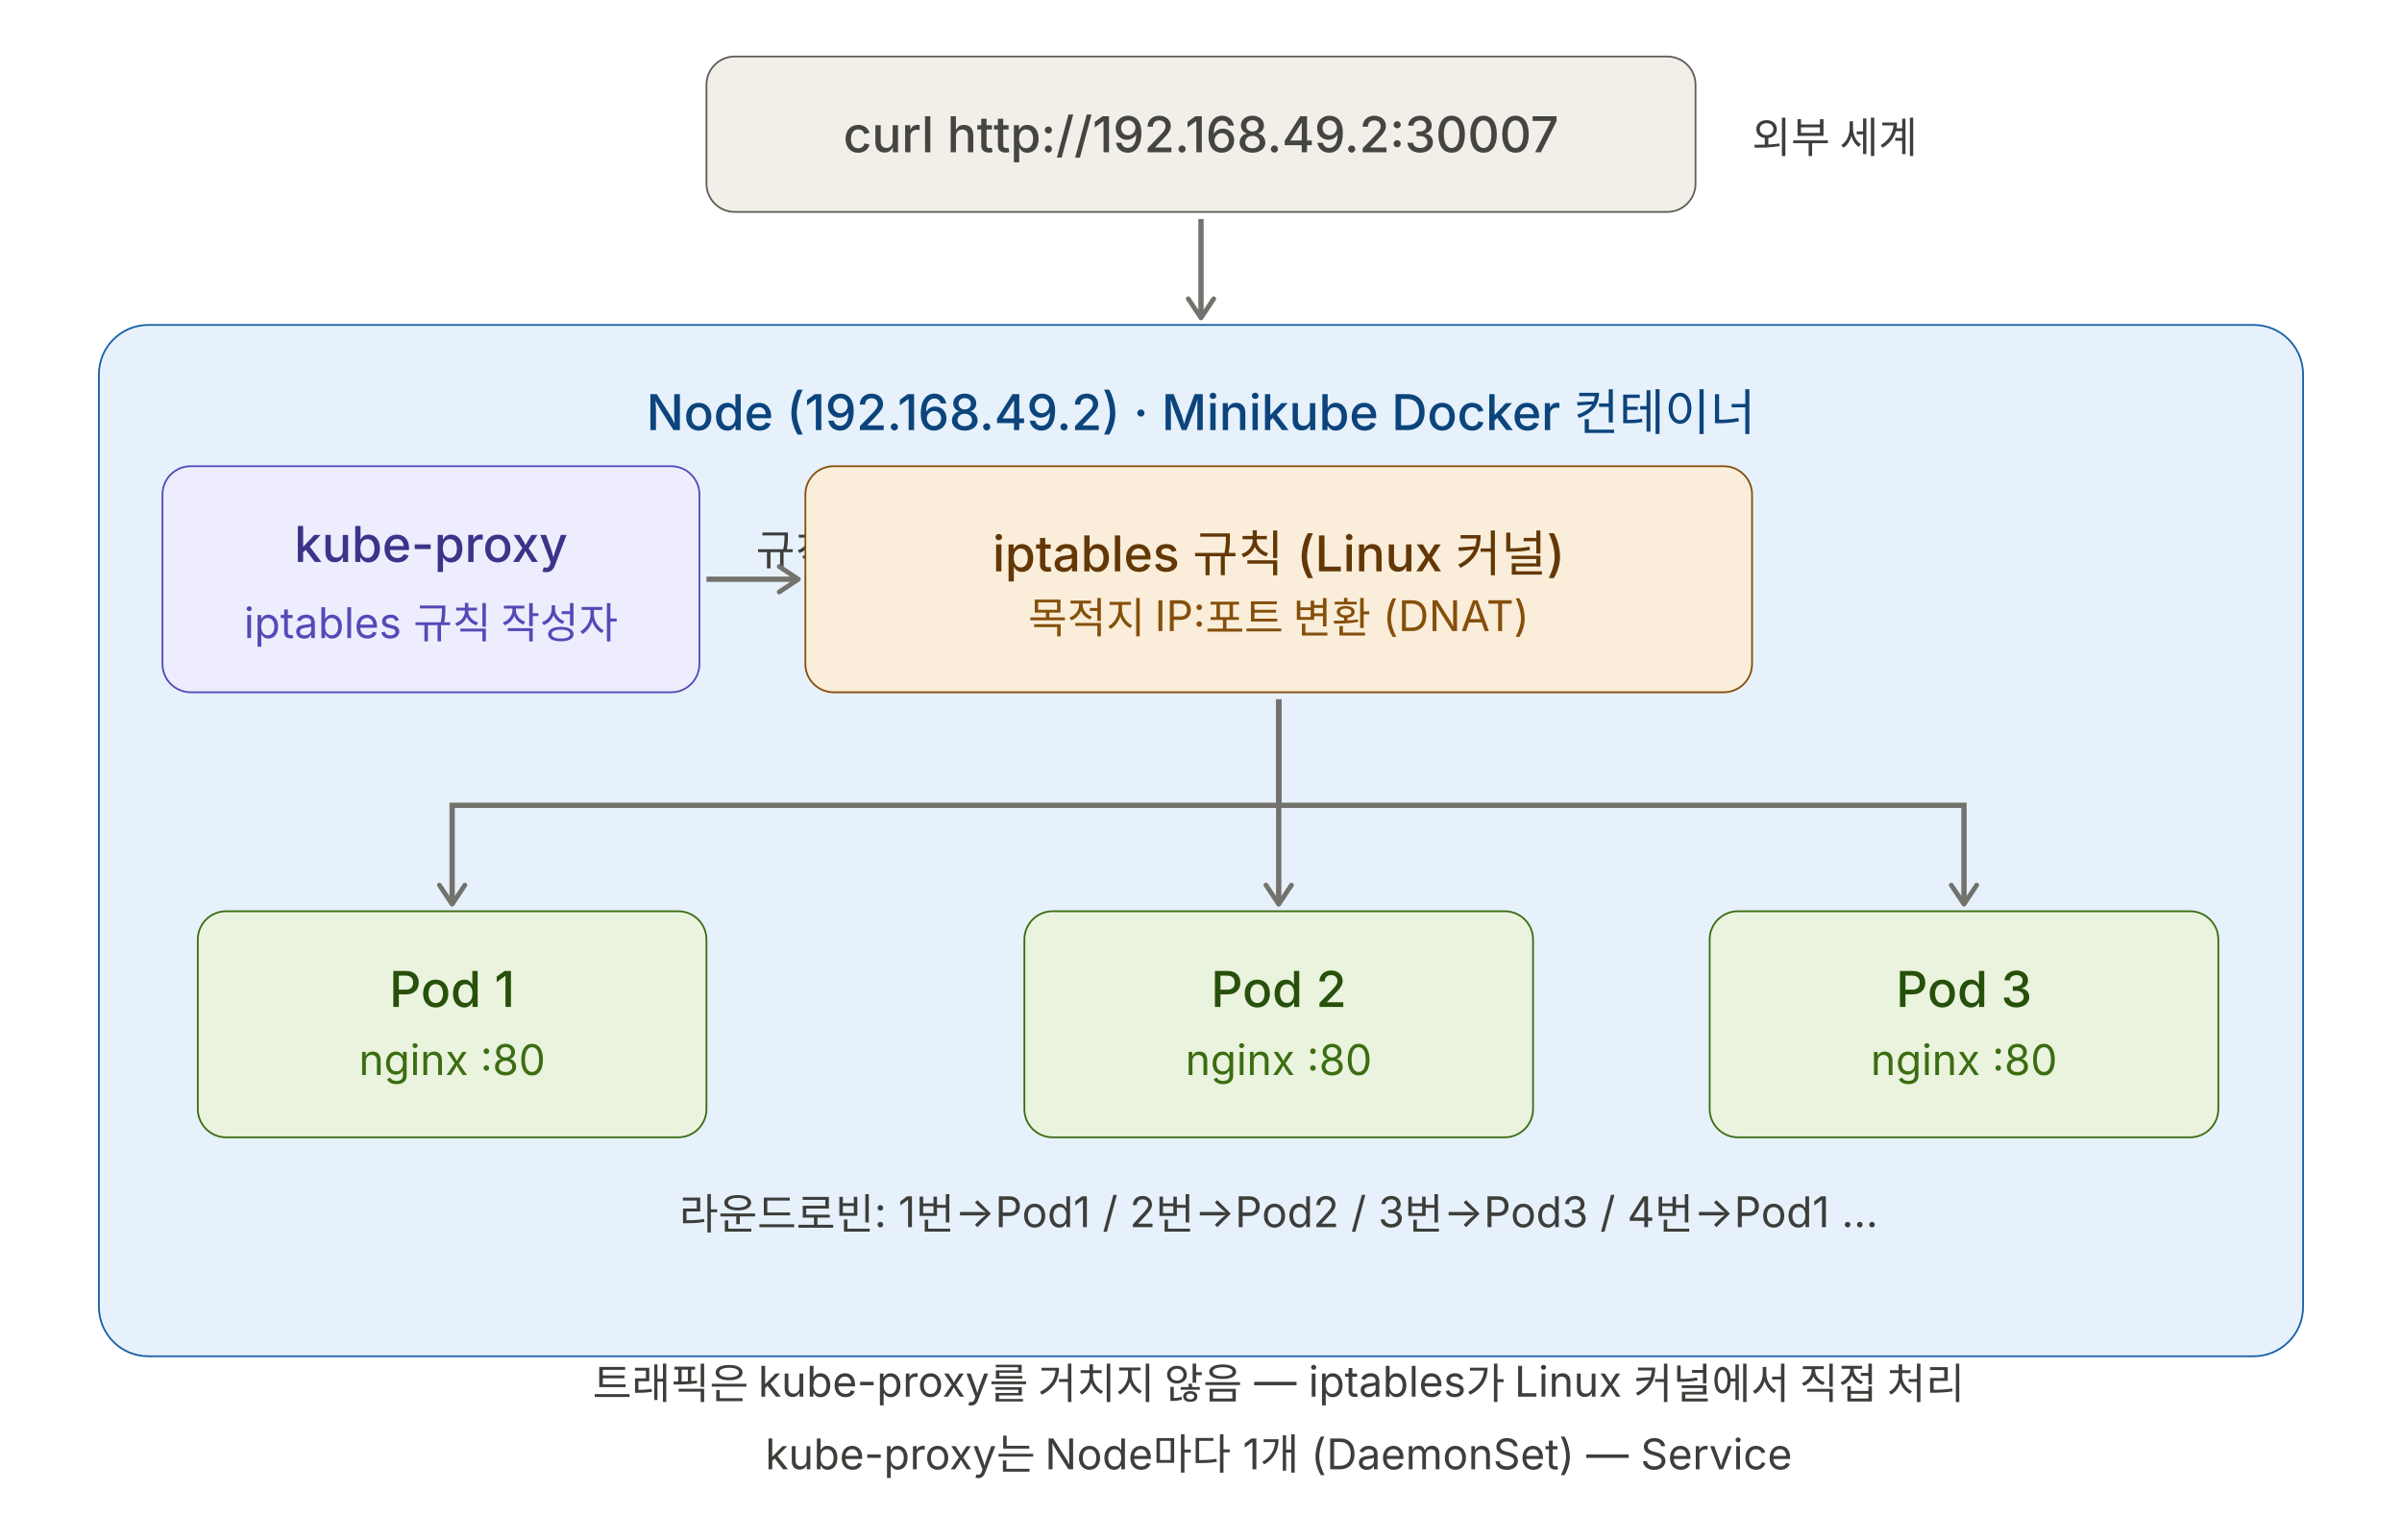
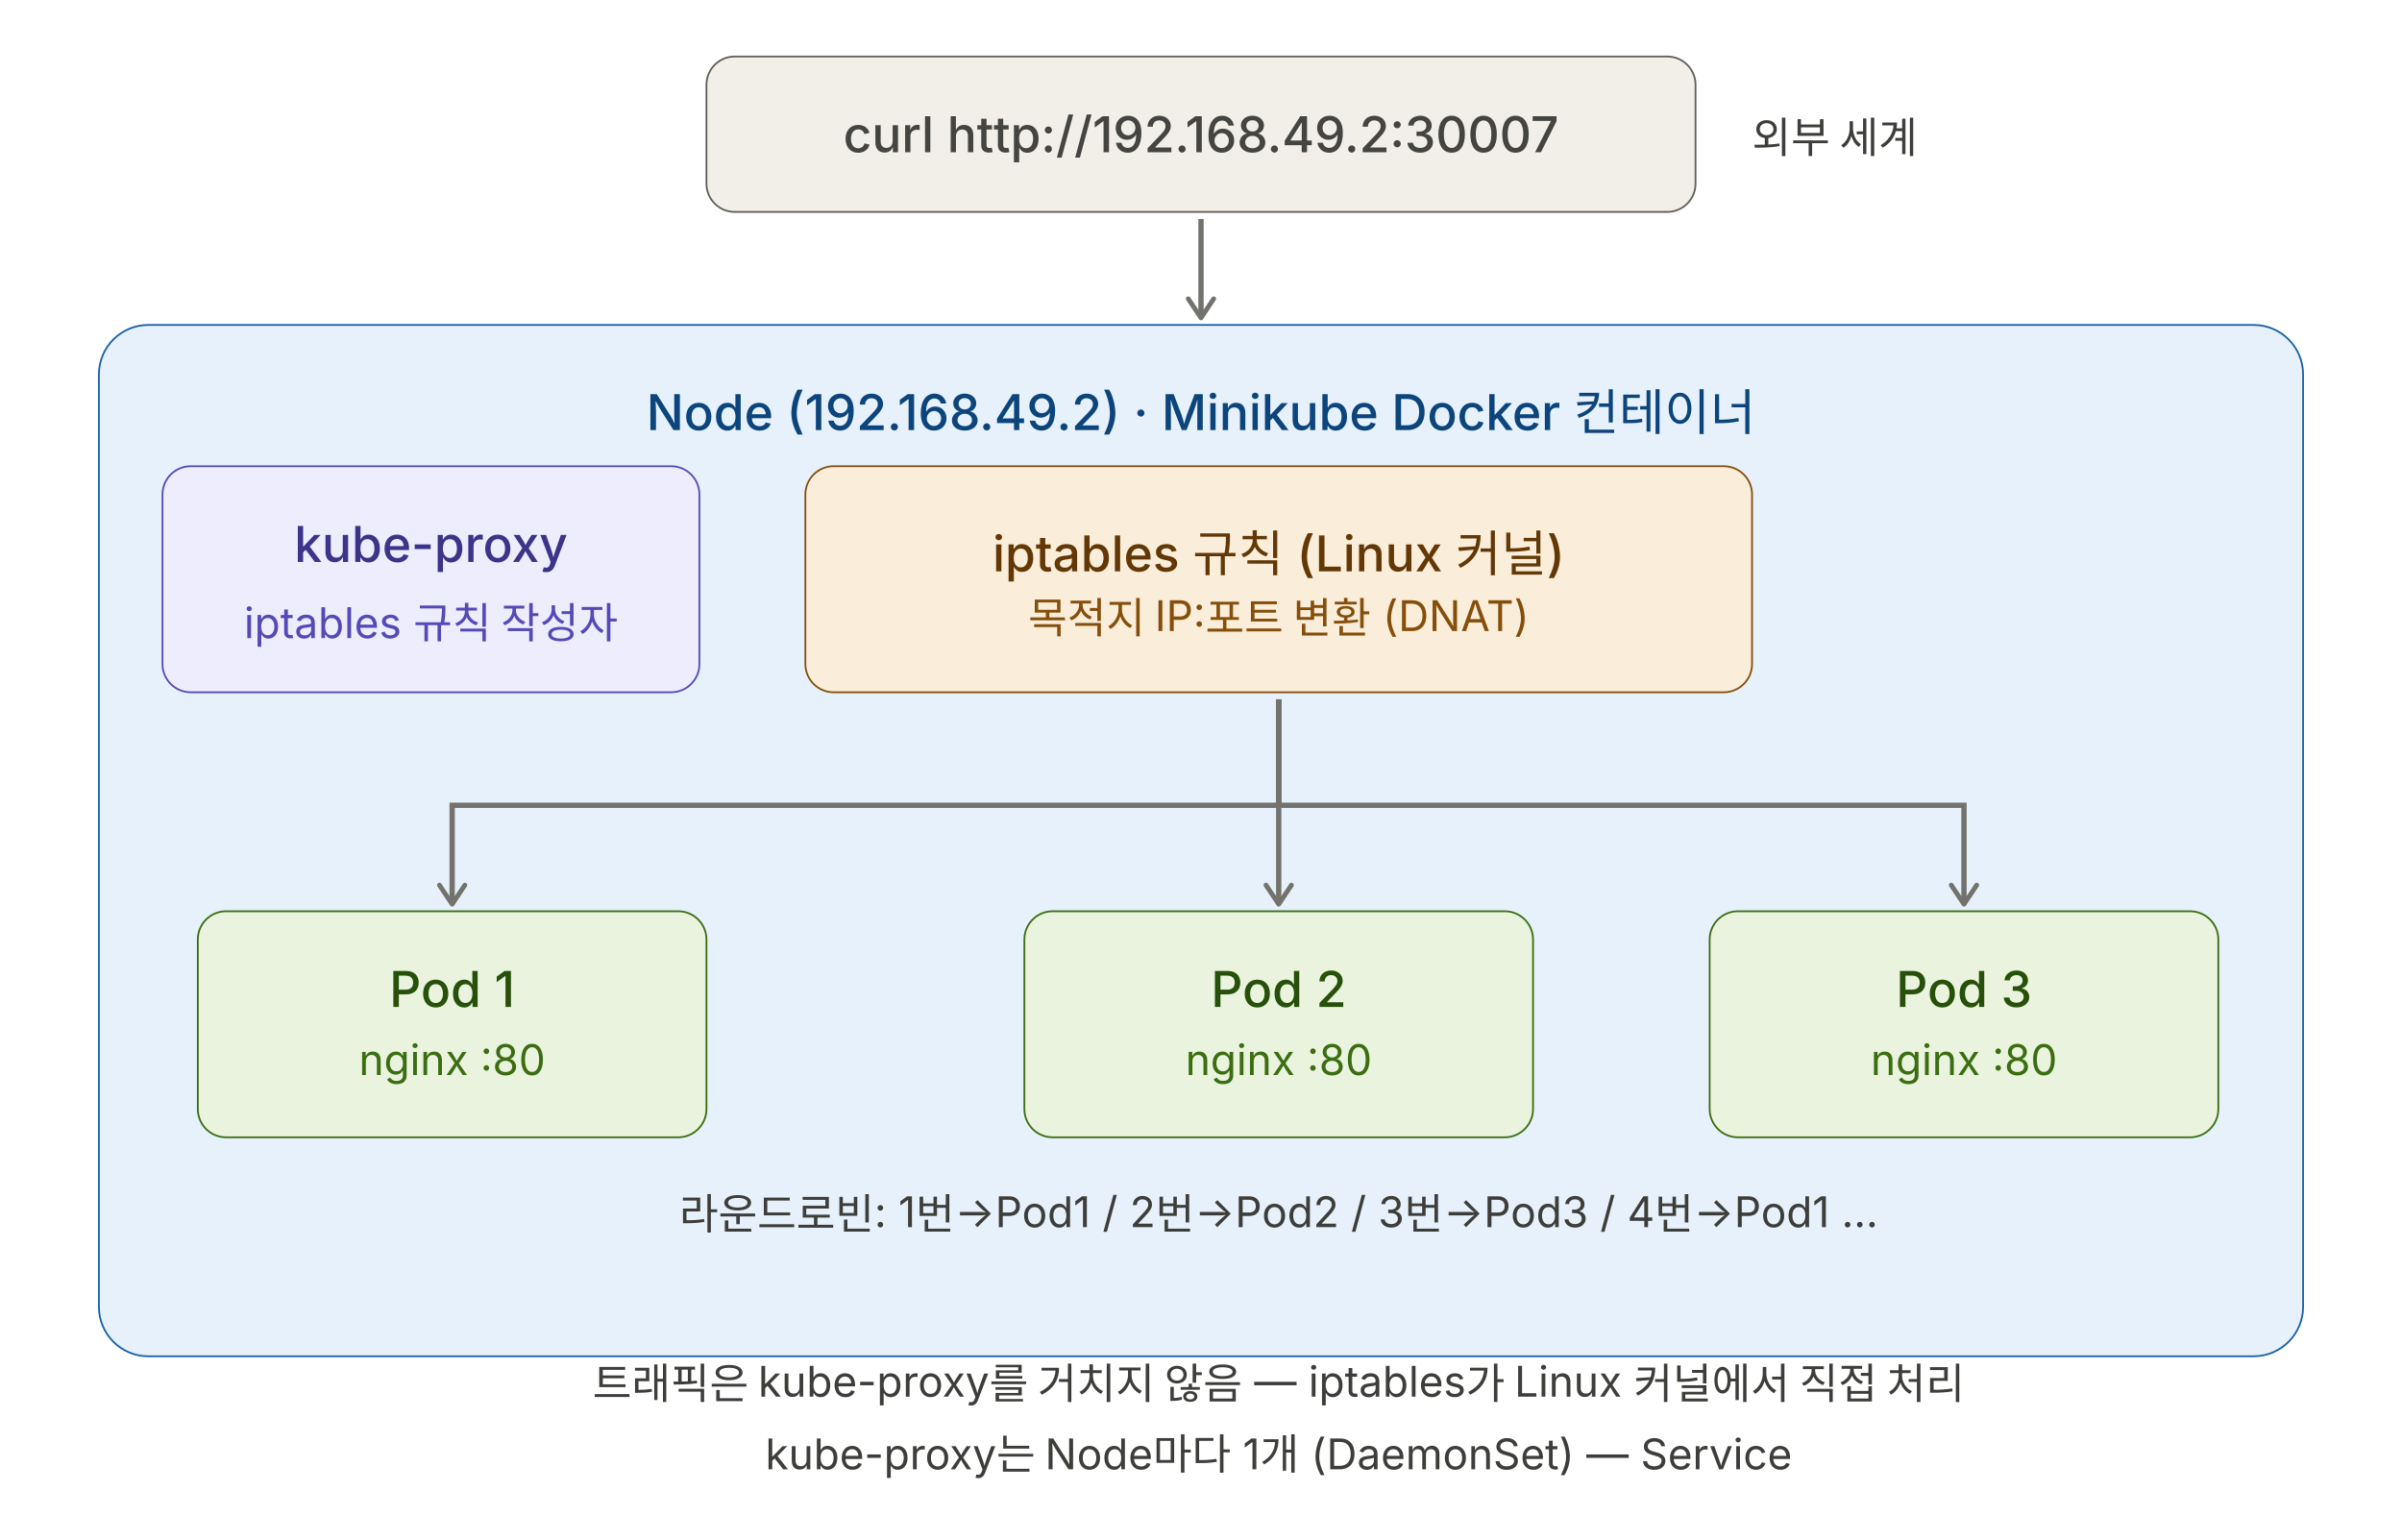
<svg xmlns="http://www.w3.org/2000/svg" width="100%" viewBox="0 0 680 436">
  <defs>
    <marker id="arrow" viewBox="0 0 10 10" refX="8" refY="5" markerWidth="6" markerHeight="6" orient="auto-start-reverse">
      <path d="M2 1L8 5L2 9" fill="none" stroke="context-stroke" stroke-width="1.5" stroke-linecap="round" stroke-linejoin="round" />
    </marker>
  </defs>
  <g style="fill:rgb(0, 0, 0);stroke:none;color:rgb(0, 0, 0);stroke-width:1px;stroke-linecap:butt;stroke-linejoin:miter;opacity:1;font-family:&quot;Anthropic Sans&quot;, -apple-system, BlinkMacSystemFont, &quot;Segoe UI&quot;, sans-serif;font-size:16px;font-weight:400;text-anchor:start;dominant-baseline:auto">
    <rect x="200" y="16" width="280" height="44" rx="8" stroke-width="0.5" style="fill:rgb(241, 239, 232);stroke:rgb(95, 94, 90);color:rgb(0, 0, 0);stroke-width:0.5px;stroke-linecap:butt;stroke-linejoin:miter;opacity:1;font-family:&quot;Anthropic Sans&quot;, -apple-system, BlinkMacSystemFont, &quot;Segoe UI&quot;, sans-serif;font-size:16px;font-weight:400;text-anchor:start;dominant-baseline:auto" />
    <text x="340" y="38" text-anchor="middle" dominant-baseline="central" style="fill:rgb(68, 68, 65);stroke:none;color:rgb(0, 0, 0);stroke-width:1px;stroke-linecap:butt;stroke-linejoin:miter;opacity:1;font-family:&quot;Anthropic Sans&quot;, -apple-system, BlinkMacSystemFont, &quot;Segoe UI&quot;, sans-serif;font-size:14px;font-weight:500;text-anchor:middle;dominant-baseline:central">curl http://192.168.49.2:30007</text>
  </g>
  <text x="496" y="38" dominant-baseline="central" style="fill:rgb(61, 61, 58);stroke:none;color:rgb(0, 0, 0);stroke-width:1px;stroke-linecap:butt;stroke-linejoin:miter;opacity:1;font-family:&quot;Anthropic Sans&quot;, -apple-system, BlinkMacSystemFont, &quot;Segoe UI&quot;, sans-serif;font-size:12px;font-weight:400;text-anchor:start;dominant-baseline:central">외부 세계</text>
  <line x1="340" y1="62" x2="340" y2="90" marker-end="url(#arrow)" style="fill:none;stroke:rgb(115, 114, 108);color:rgb(0, 0, 0);stroke-width:1.5px;stroke-linecap:butt;stroke-linejoin:miter;opacity:1;font-family:&quot;Anthropic Sans&quot;, -apple-system, BlinkMacSystemFont, &quot;Segoe UI&quot;, sans-serif;font-size:16px;font-weight:400;text-anchor:start;dominant-baseline:auto" />
  <g style="fill:rgb(0, 0, 0);stroke:none;color:rgb(0, 0, 0);stroke-width:1px;stroke-linecap:butt;stroke-linejoin:miter;opacity:1;font-family:&quot;Anthropic Sans&quot;, -apple-system, BlinkMacSystemFont, &quot;Segoe UI&quot;, sans-serif;font-size:16px;font-weight:400;text-anchor:start;dominant-baseline:auto">
    <rect x="28" y="92" width="624" height="292" rx="14" stroke-width="0.5" style="fill:rgb(230, 241, 251);stroke:rgb(24, 95, 165);color:rgb(0, 0, 0);stroke-width:0.5px;stroke-linecap:butt;stroke-linejoin:miter;opacity:1;font-family:&quot;Anthropic Sans&quot;, -apple-system, BlinkMacSystemFont, &quot;Segoe UI&quot;, sans-serif;font-size:16px;font-weight:400;text-anchor:start;dominant-baseline:auto" />
    <text x="340" y="114" text-anchor="middle" dominant-baseline="central" style="fill:rgb(12, 68, 124);stroke:none;color:rgb(0, 0, 0);stroke-width:1px;stroke-linecap:butt;stroke-linejoin:miter;opacity:1;font-family:&quot;Anthropic Sans&quot;, -apple-system, BlinkMacSystemFont, &quot;Segoe UI&quot;, sans-serif;font-size:14px;font-weight:500;text-anchor:middle;dominant-baseline:central">Node (192.168.49.2)  ·  Minikube Docker 컨테이너</text>
  </g>
  <g style="fill:rgb(0, 0, 0);stroke:none;color:rgb(0, 0, 0);stroke-width:1px;stroke-linecap:butt;stroke-linejoin:miter;opacity:1;font-family:&quot;Anthropic Sans&quot;, -apple-system, BlinkMacSystemFont, &quot;Segoe UI&quot;, sans-serif;font-size:16px;font-weight:400;text-anchor:start;dominant-baseline:auto">
    <rect x="46" y="132" width="152" height="64" rx="8" stroke-width="0.5" style="fill:rgb(238, 237, 254);stroke:rgb(83, 74, 183);color:rgb(0, 0, 0);stroke-width:0.5px;stroke-linecap:butt;stroke-linejoin:miter;opacity:1;font-family:&quot;Anthropic Sans&quot;, -apple-system, BlinkMacSystemFont, &quot;Segoe UI&quot;, sans-serif;font-size:16px;font-weight:400;text-anchor:start;dominant-baseline:auto" />
    <text x="122" y="154" text-anchor="middle" dominant-baseline="central" style="fill:rgb(60, 52, 137);stroke:none;color:rgb(0, 0, 0);stroke-width:1px;stroke-linecap:butt;stroke-linejoin:miter;opacity:1;font-family:&quot;Anthropic Sans&quot;, -apple-system, BlinkMacSystemFont, &quot;Segoe UI&quot;, sans-serif;font-size:14px;font-weight:500;text-anchor:middle;dominant-baseline:central">kube-proxy</text>
    <text x="122" y="174" text-anchor="middle" dominant-baseline="central" style="fill:rgb(83, 74, 183);stroke:none;color:rgb(0, 0, 0);stroke-width:1px;stroke-linecap:butt;stroke-linejoin:miter;opacity:1;font-family:&quot;Anthropic Sans&quot;, -apple-system, BlinkMacSystemFont, &quot;Segoe UI&quot;, sans-serif;font-size:12px;font-weight:400;text-anchor:middle;dominant-baseline:central">iptables 규칙 작성자</text>
  </g>
-   <text x="214" y="160" style="fill:rgb(61, 61, 58);stroke:none;color:rgb(0, 0, 0);stroke-width:1px;stroke-linecap:butt;stroke-linejoin:miter;opacity:1;font-family:&quot;Anthropic Sans&quot;, -apple-system, BlinkMacSystemFont, &quot;Segoe UI&quot;, sans-serif;font-size:12px;font-weight:400;text-anchor:start;dominant-baseline:auto">규칙 작성</text>
-   <line x1="200" y1="164" x2="226" y2="164" marker-end="url(#arrow)" style="fill:none;stroke:rgb(115, 114, 108);color:rgb(0, 0, 0);stroke-width:1.5px;stroke-linecap:butt;stroke-linejoin:miter;opacity:1;font-family:&quot;Anthropic Sans&quot;, -apple-system, BlinkMacSystemFont, &quot;Segoe UI&quot;, sans-serif;font-size:16px;font-weight:400;text-anchor:start;dominant-baseline:auto" />
  <g style="fill:rgb(0, 0, 0);stroke:none;color:rgb(0, 0, 0);stroke-width:1px;stroke-linecap:butt;stroke-linejoin:miter;opacity:1;font-family:&quot;Anthropic Sans&quot;, -apple-system, BlinkMacSystemFont, &quot;Segoe UI&quot;, sans-serif;font-size:16px;font-weight:400;text-anchor:start;dominant-baseline:auto">
    <rect x="228" y="132" width="268" height="64" rx="8" stroke-width="0.5" style="fill:rgb(250, 238, 218);stroke:rgb(133, 79, 11);color:rgb(0, 0, 0);stroke-width:0.5px;stroke-linecap:butt;stroke-linejoin:miter;opacity:1;font-family:&quot;Anthropic Sans&quot;, -apple-system, BlinkMacSystemFont, &quot;Segoe UI&quot;, sans-serif;font-size:16px;font-weight:400;text-anchor:start;dominant-baseline:auto" />
    <text x="362" y="154" text-anchor="middle" dominant-baseline="central" style="fill:rgb(99, 56, 6);stroke:none;color:rgb(0, 0, 0);stroke-width:1px;stroke-linecap:butt;stroke-linejoin:miter;opacity:1;font-family:&quot;Anthropic Sans&quot;, -apple-system, BlinkMacSystemFont, &quot;Segoe UI&quot;, sans-serif;font-size:14px;font-weight:500;text-anchor:middle;dominant-baseline:central">iptables 규칙 (Linux 커널)</text>
    <text x="362" y="174" text-anchor="middle" dominant-baseline="central" style="fill:rgb(133, 79, 11);stroke:none;color:rgb(0, 0, 0);stroke-width:1px;stroke-linecap:butt;stroke-linejoin:miter;opacity:1;font-family:&quot;Anthropic Sans&quot;, -apple-system, BlinkMacSystemFont, &quot;Segoe UI&quot;, sans-serif;font-size:12px;font-weight:400;text-anchor:middle;dominant-baseline:central">목적지 IP:포트 변환 (DNAT)</text>
  </g>
  <path d="M362,198 L362,228 L128,228 L128,256" fill="none" marker-end="url(#arrow)" style="fill:none;stroke:rgb(115, 114, 108);color:rgb(0, 0, 0);stroke-width:1.5px;stroke-linecap:butt;stroke-linejoin:miter;opacity:1;font-family:&quot;Anthropic Sans&quot;, -apple-system, BlinkMacSystemFont, &quot;Segoe UI&quot;, sans-serif;font-size:16px;font-weight:400;text-anchor:start;dominant-baseline:auto" />
  <line x1="362" y1="198" x2="362" y2="256" marker-end="url(#arrow)" style="fill:none;stroke:rgb(115, 114, 108);color:rgb(0, 0, 0);stroke-width:1.5px;stroke-linecap:butt;stroke-linejoin:miter;opacity:1;font-family:&quot;Anthropic Sans&quot;, -apple-system, BlinkMacSystemFont, &quot;Segoe UI&quot;, sans-serif;font-size:16px;font-weight:400;text-anchor:start;dominant-baseline:auto" />
  <path d="M362,198 L362,228 L556,228 L556,256" fill="none" marker-end="url(#arrow)" style="fill:none;stroke:rgb(115, 114, 108);color:rgb(0, 0, 0);stroke-width:1.5px;stroke-linecap:butt;stroke-linejoin:miter;opacity:1;font-family:&quot;Anthropic Sans&quot;, -apple-system, BlinkMacSystemFont, &quot;Segoe UI&quot;, sans-serif;font-size:16px;font-weight:400;text-anchor:start;dominant-baseline:auto" />
  <g style="fill:rgb(0, 0, 0);stroke:none;color:rgb(0, 0, 0);stroke-width:1px;stroke-linecap:butt;stroke-linejoin:miter;opacity:1;font-family:&quot;Anthropic Sans&quot;, -apple-system, BlinkMacSystemFont, &quot;Segoe UI&quot;, sans-serif;font-size:16px;font-weight:400;text-anchor:start;dominant-baseline:auto">
    <rect x="56" y="258" width="144" height="64" rx="8" stroke-width="0.5" style="fill:rgb(234, 243, 222);stroke:rgb(59, 109, 17);color:rgb(0, 0, 0);stroke-width:0.5px;stroke-linecap:butt;stroke-linejoin:miter;opacity:1;font-family:&quot;Anthropic Sans&quot;, -apple-system, BlinkMacSystemFont, &quot;Segoe UI&quot;, sans-serif;font-size:16px;font-weight:400;text-anchor:start;dominant-baseline:auto" />
    <text x="128" y="280" text-anchor="middle" dominant-baseline="central" style="fill:rgb(39, 80, 10);stroke:none;color:rgb(0, 0, 0);stroke-width:1px;stroke-linecap:butt;stroke-linejoin:miter;opacity:1;font-family:&quot;Anthropic Sans&quot;, -apple-system, BlinkMacSystemFont, &quot;Segoe UI&quot;, sans-serif;font-size:14px;font-weight:500;text-anchor:middle;dominant-baseline:central">Pod 1</text>
    <text x="128" y="300" text-anchor="middle" dominant-baseline="central" style="fill:rgb(59, 109, 17);stroke:none;color:rgb(0, 0, 0);stroke-width:1px;stroke-linecap:butt;stroke-linejoin:miter;opacity:1;font-family:&quot;Anthropic Sans&quot;, -apple-system, BlinkMacSystemFont, &quot;Segoe UI&quot;, sans-serif;font-size:12px;font-weight:400;text-anchor:middle;dominant-baseline:central">nginx  :80</text>
  </g>
  <g style="fill:rgb(0, 0, 0);stroke:none;color:rgb(0, 0, 0);stroke-width:1px;stroke-linecap:butt;stroke-linejoin:miter;opacity:1;font-family:&quot;Anthropic Sans&quot;, -apple-system, BlinkMacSystemFont, &quot;Segoe UI&quot;, sans-serif;font-size:16px;font-weight:400;text-anchor:start;dominant-baseline:auto">
    <rect x="290" y="258" width="144" height="64" rx="8" stroke-width="0.5" style="fill:rgb(234, 243, 222);stroke:rgb(59, 109, 17);color:rgb(0, 0, 0);stroke-width:0.5px;stroke-linecap:butt;stroke-linejoin:miter;opacity:1;font-family:&quot;Anthropic Sans&quot;, -apple-system, BlinkMacSystemFont, &quot;Segoe UI&quot;, sans-serif;font-size:16px;font-weight:400;text-anchor:start;dominant-baseline:auto" />
    <text x="362" y="280" text-anchor="middle" dominant-baseline="central" style="fill:rgb(39, 80, 10);stroke:none;color:rgb(0, 0, 0);stroke-width:1px;stroke-linecap:butt;stroke-linejoin:miter;opacity:1;font-family:&quot;Anthropic Sans&quot;, -apple-system, BlinkMacSystemFont, &quot;Segoe UI&quot;, sans-serif;font-size:14px;font-weight:500;text-anchor:middle;dominant-baseline:central">Pod 2</text>
    <text x="362" y="300" text-anchor="middle" dominant-baseline="central" style="fill:rgb(59, 109, 17);stroke:none;color:rgb(0, 0, 0);stroke-width:1px;stroke-linecap:butt;stroke-linejoin:miter;opacity:1;font-family:&quot;Anthropic Sans&quot;, -apple-system, BlinkMacSystemFont, &quot;Segoe UI&quot;, sans-serif;font-size:12px;font-weight:400;text-anchor:middle;dominant-baseline:central">nginx  :80</text>
  </g>
  <g style="fill:rgb(0, 0, 0);stroke:none;color:rgb(0, 0, 0);stroke-width:1px;stroke-linecap:butt;stroke-linejoin:miter;opacity:1;font-family:&quot;Anthropic Sans&quot;, -apple-system, BlinkMacSystemFont, &quot;Segoe UI&quot;, sans-serif;font-size:16px;font-weight:400;text-anchor:start;dominant-baseline:auto">
    <rect x="484" y="258" width="144" height="64" rx="8" stroke-width="0.5" style="fill:rgb(234, 243, 222);stroke:rgb(59, 109, 17);color:rgb(0, 0, 0);stroke-width:0.5px;stroke-linecap:butt;stroke-linejoin:miter;opacity:1;font-family:&quot;Anthropic Sans&quot;, -apple-system, BlinkMacSystemFont, &quot;Segoe UI&quot;, sans-serif;font-size:16px;font-weight:400;text-anchor:start;dominant-baseline:auto" />
    <text x="556" y="280" text-anchor="middle" dominant-baseline="central" style="fill:rgb(39, 80, 10);stroke:none;color:rgb(0, 0, 0);stroke-width:1px;stroke-linecap:butt;stroke-linejoin:miter;opacity:1;font-family:&quot;Anthropic Sans&quot;, -apple-system, BlinkMacSystemFont, &quot;Segoe UI&quot;, sans-serif;font-size:14px;font-weight:500;text-anchor:middle;dominant-baseline:central">Pod 3</text>
    <text x="556" y="300" text-anchor="middle" dominant-baseline="central" style="fill:rgb(59, 109, 17);stroke:none;color:rgb(0, 0, 0);stroke-width:1px;stroke-linecap:butt;stroke-linejoin:miter;opacity:1;font-family:&quot;Anthropic Sans&quot;, -apple-system, BlinkMacSystemFont, &quot;Segoe UI&quot;, sans-serif;font-size:12px;font-weight:400;text-anchor:middle;dominant-baseline:central">nginx  :80</text>
  </g>
  <text x="362" y="348" text-anchor="middle" style="fill:rgb(61, 61, 58);stroke:none;color:rgb(0, 0, 0);stroke-width:1px;stroke-linecap:butt;stroke-linejoin:miter;opacity:1;font-family:&quot;Anthropic Sans&quot;, -apple-system, BlinkMacSystemFont, &quot;Segoe UI&quot;, sans-serif;font-size:12px;font-weight:400;text-anchor:middle;dominant-baseline:auto">라운드로빈:  1번→Pod1  /  2번→Pod2  /  3번→Pod3  /  4번→Pod1  ...</text>
  <text x="362" y="396" text-anchor="middle" style="fill:rgb(61, 61, 58);stroke:none;color:rgb(0, 0, 0);stroke-width:1px;stroke-linecap:butt;stroke-linejoin:miter;opacity:1;font-family:&quot;Anthropic Sans&quot;, -apple-system, BlinkMacSystemFont, &quot;Segoe UI&quot;, sans-serif;font-size:12px;font-weight:400;text-anchor:middle;dominant-baseline:auto">트래픽은 kube-proxy를 거치지 않음 — iptables가 Linux 커널에서 직접 처리</text>
  <text x="362" y="416" text-anchor="middle" style="fill:rgb(61, 61, 58);stroke:none;color:rgb(0, 0, 0);stroke-width:1px;stroke-linecap:butt;stroke-linejoin:miter;opacity:1;font-family:&quot;Anthropic Sans&quot;, -apple-system, BlinkMacSystemFont, &quot;Segoe UI&quot;, sans-serif;font-size:12px;font-weight:400;text-anchor:middle;dominant-baseline:auto">kube-proxy는 Node마다 1개 (DaemonSet) — Service </text>
</svg>
